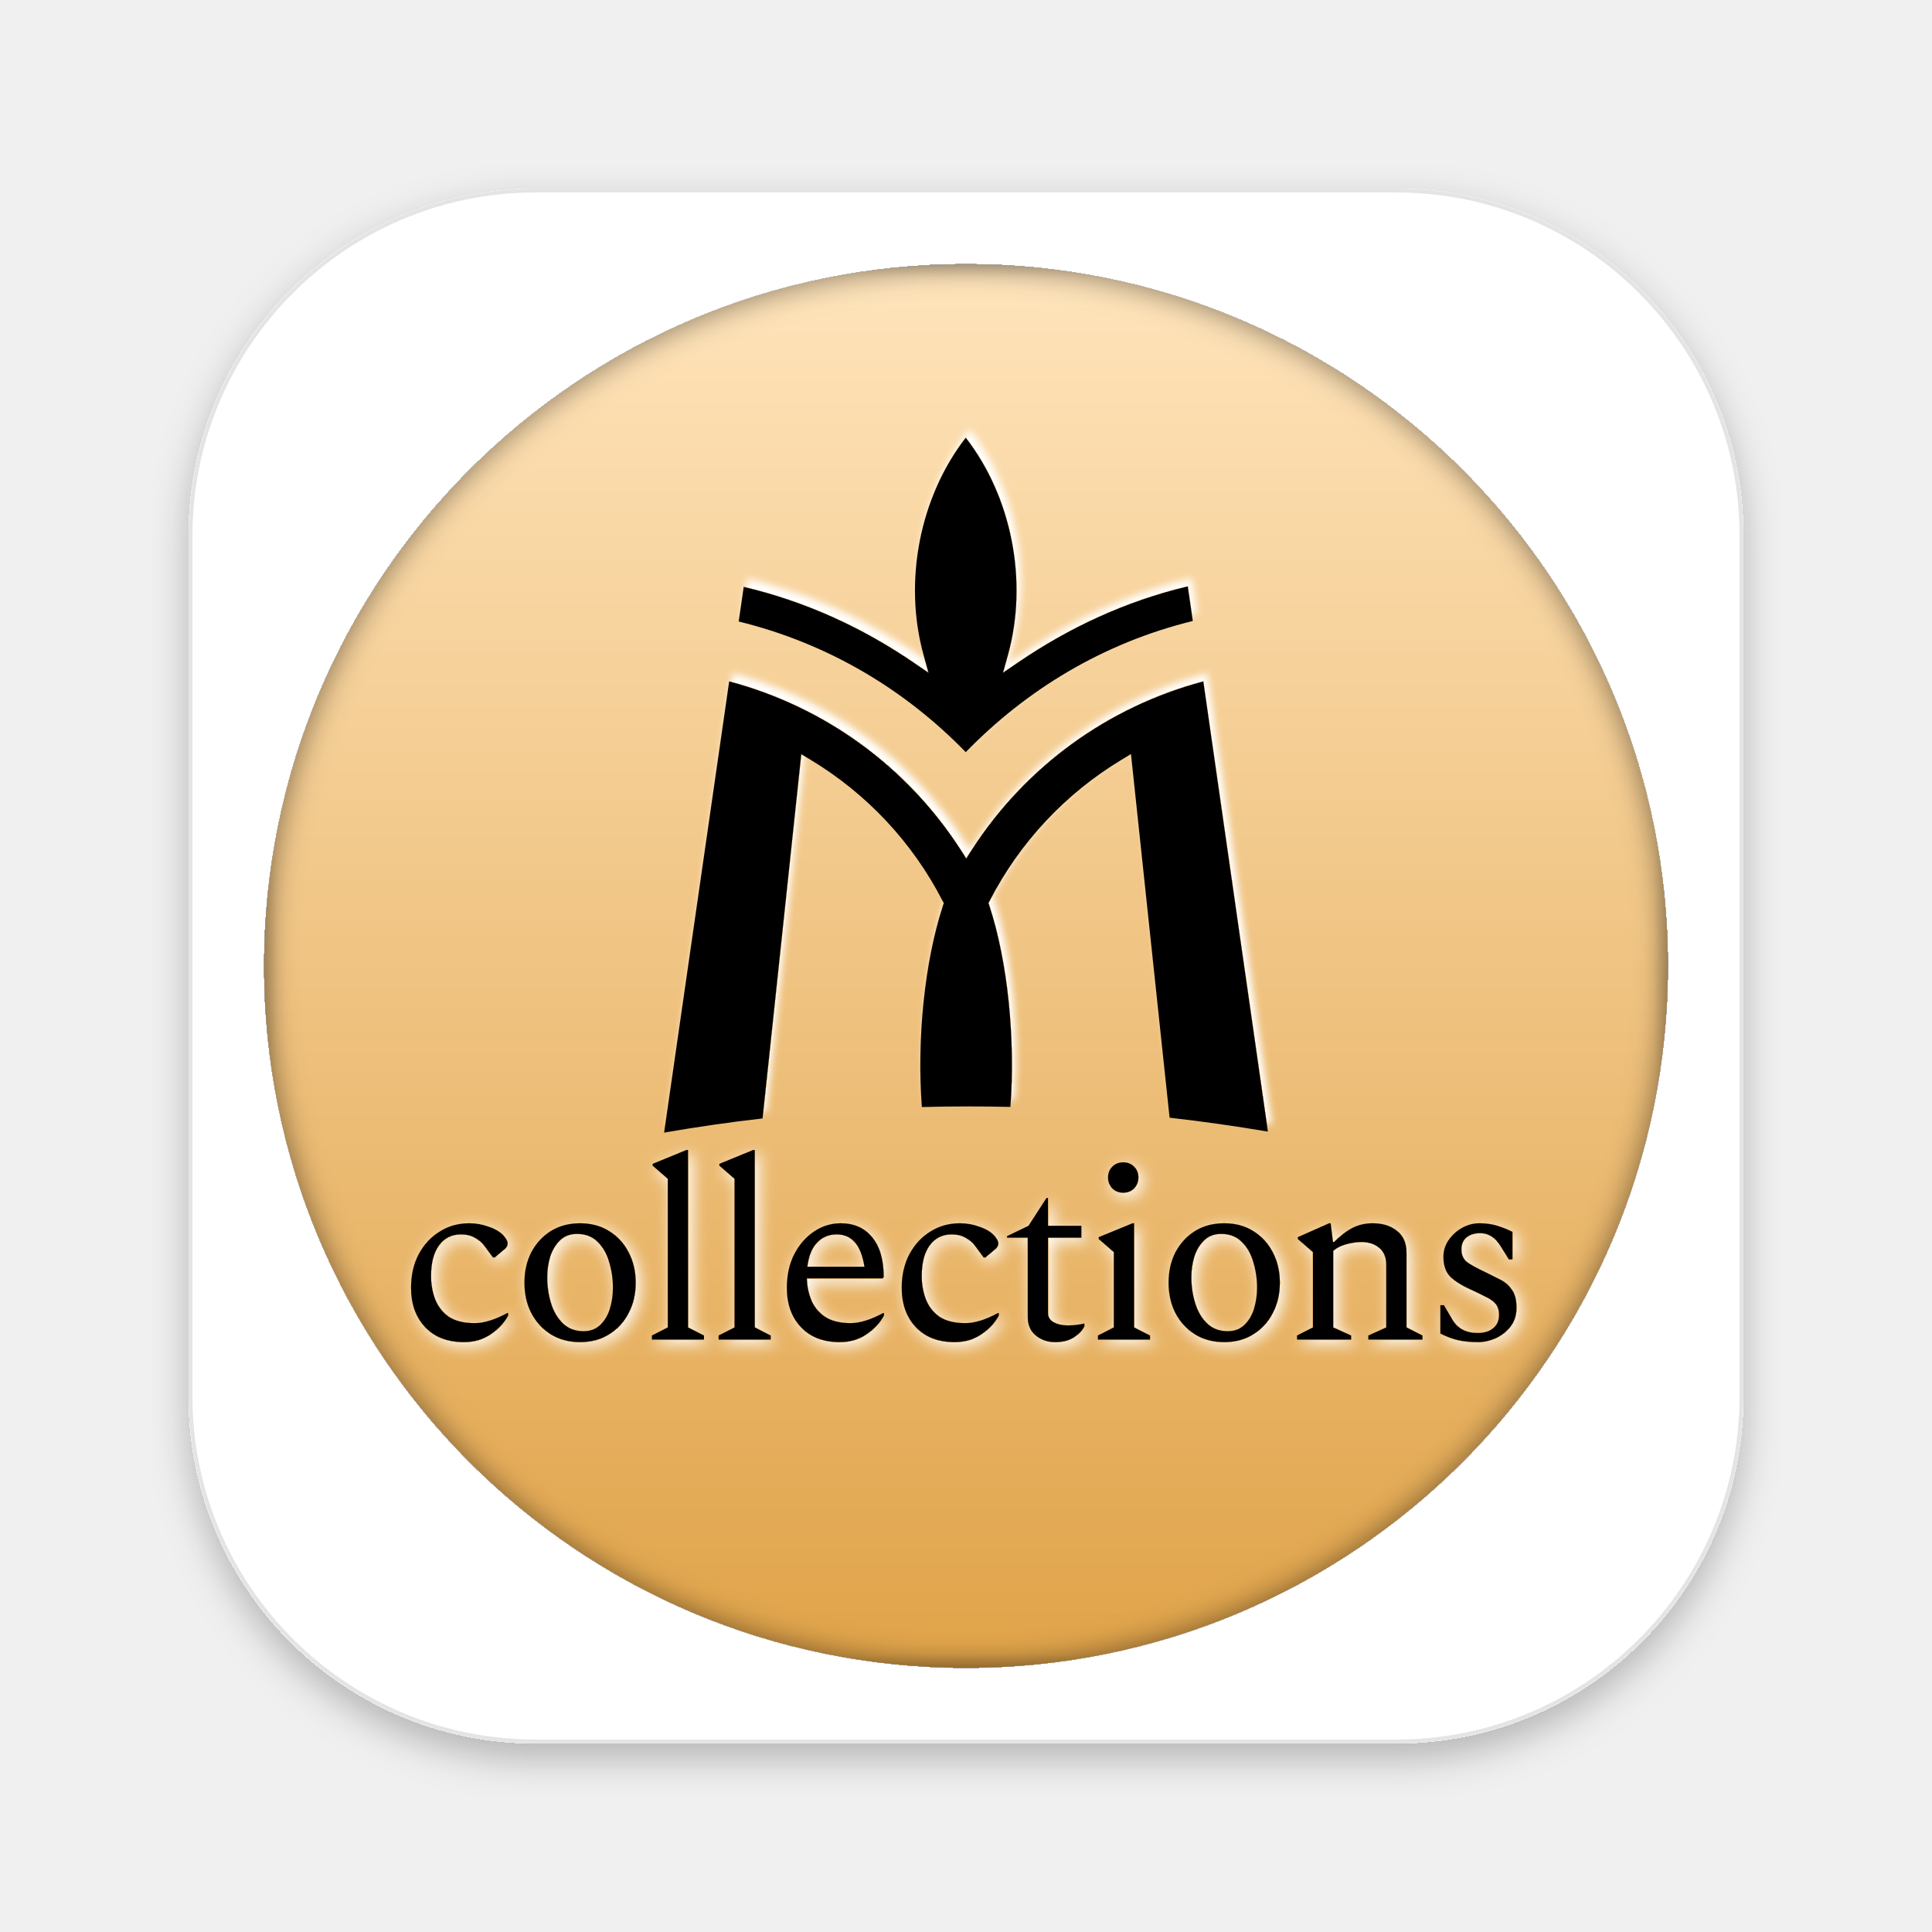
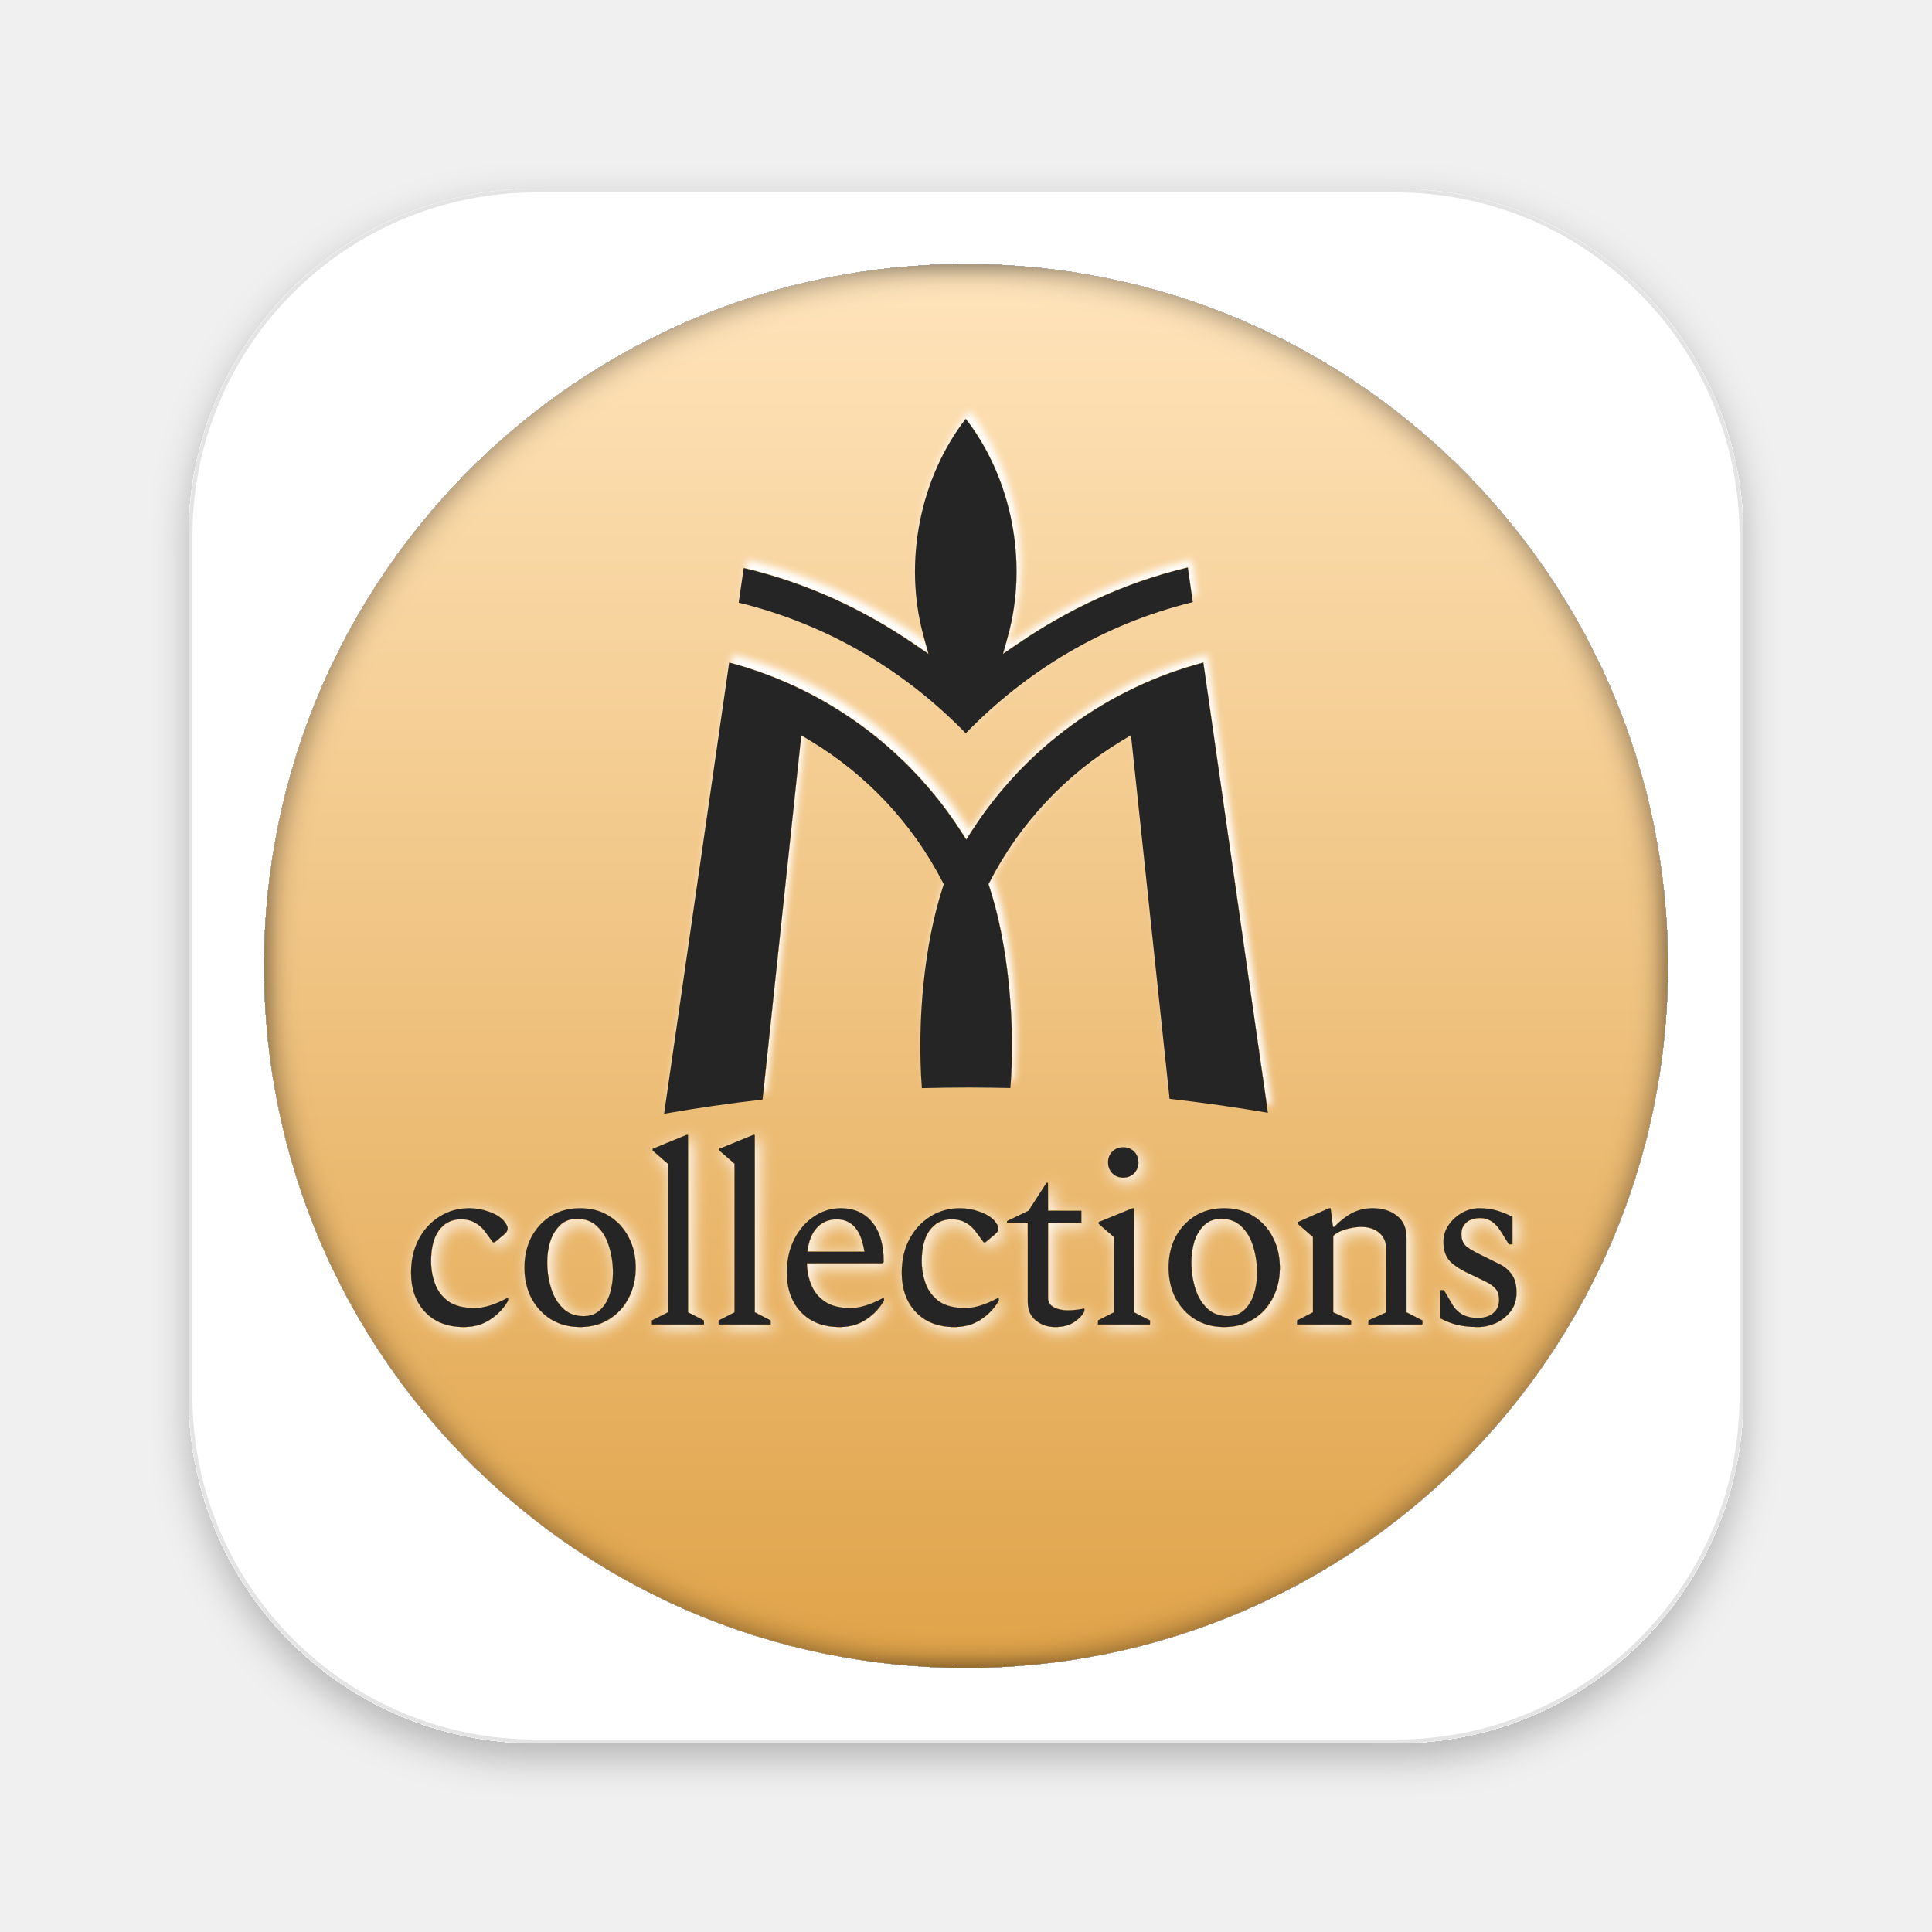
<svg xmlns="http://www.w3.org/2000/svg" width="512" height="512" viewBox="0 0 512 512" fill="none">
  <g filter="url(#filter0_d_28524_6)">
    <rect x="50" y="50" width="412" height="412" rx="92" fill="white" />
    <rect x="50.5" y="50.5" width="411" height="411" rx="91.5" stroke="#E4E4E4" />
  </g>
  <g filter="url(#filter1_i_28524_6)">
    <circle cx="256" cy="256" r="186" fill="url(#paint0_linear_28524_6)" />
  </g>
  <g filter="url(#filter2_d_28524_6)">
-     <path d="M122.937 355.67C118.604 355.67 115.187 354.352 112.686 351.717C110.184 349.082 108.934 345.598 108.934 341.265C108.934 337.915 109.604 334.967 110.944 332.421C112.328 329.83 114.182 327.82 116.505 326.391C118.827 324.917 121.44 324.18 124.344 324.18C126.13 324.18 127.872 324.493 129.57 325.118C131.267 325.699 132.562 326.48 133.456 327.463C134.17 328.312 134.528 328.982 134.528 329.473C134.528 330.098 134.237 330.634 133.657 331.081L131.111 333.225H130.642L128.364 330.143C127.694 329.25 126.845 328.535 125.818 327.999C124.835 327.418 123.607 327.128 122.133 327.128C119.676 327.128 117.733 328.111 116.304 330.076C114.919 331.997 114.227 334.699 114.227 338.183C114.227 340.327 114.584 342.359 115.299 344.28C116.013 346.156 117.197 347.697 118.85 348.903C120.547 350.064 122.87 350.645 125.818 350.645C128.274 350.645 131.155 349.752 134.461 347.965H134.662V348.635C133.634 350.556 132.093 352.208 130.039 353.593C128.029 354.978 125.661 355.67 122.937 355.67ZM153.724 355.67C150.776 355.67 148.186 354.978 145.952 353.593C143.764 352.208 142.044 350.332 140.793 347.965C139.587 345.598 138.984 342.918 138.984 339.925C138.984 336.932 139.587 334.252 140.793 331.885C142.044 329.518 143.764 327.642 145.952 326.257C148.186 324.872 150.776 324.18 153.724 324.18C156.672 324.18 159.241 324.872 161.429 326.257C163.663 327.642 165.382 329.518 166.588 331.885C167.839 334.252 168.464 336.932 168.464 339.925C168.464 342.918 167.839 345.598 166.588 347.965C165.382 350.332 163.663 352.208 161.429 353.593C159.241 354.978 156.672 355.67 153.724 355.67ZM154.662 352.789C156.449 352.789 157.923 352.231 159.084 351.114C160.246 349.997 161.094 348.568 161.63 346.826C162.166 345.039 162.434 343.186 162.434 341.265C162.434 338.898 162.099 336.62 161.429 334.431C160.804 332.242 159.777 330.456 158.347 329.071C156.963 327.686 155.154 326.994 152.92 326.994C151.089 326.994 149.593 327.552 148.431 328.669C147.27 329.786 146.399 331.215 145.818 332.957C145.282 334.699 145.014 336.553 145.014 338.518C145.014 340.885 145.349 343.163 146.019 345.352C146.689 347.541 147.739 349.327 149.168 350.712C150.598 352.097 152.429 352.789 154.662 352.789ZM172.755 355V353.928L176.976 351.784V312.388L172.956 308.904V308.435L181.934 304.75H182.336V351.784L186.557 353.928V355H172.755ZM190.439 355V353.928L194.66 351.784V312.388L190.64 308.904V308.435L199.618 304.75H200.02V351.784L204.241 353.928V355H190.439ZM222.529 355.67C218.196 355.67 214.779 354.352 212.278 351.717C209.776 349.082 208.526 345.598 208.526 341.265C208.526 337.915 209.173 334.967 210.469 332.421C211.809 329.83 213.551 327.82 215.695 326.391C217.883 324.917 220.251 324.18 222.797 324.18C226.325 324.18 229.095 325.408 231.105 327.865C233.159 330.322 234.187 333.85 234.187 338.451L233.852 338.786H213.819C213.863 340.841 214.265 342.784 215.025 344.615C215.784 346.402 216.99 347.853 218.643 348.97C220.34 350.087 222.596 350.645 225.41 350.645C227.866 350.645 230.747 349.752 234.053 347.965H234.254V348.635C233.226 350.556 231.685 352.208 229.631 353.593C227.621 354.978 225.253 355.67 222.529 355.67ZM221.725 327.128C219.581 327.128 217.816 327.887 216.432 329.406C215.092 330.88 214.265 332.979 213.953 335.704H229.095C228.603 332.667 227.732 330.478 226.482 329.138C225.276 327.798 223.69 327.128 221.725 327.128ZM252.972 355.67C248.639 355.67 245.222 354.352 242.721 351.717C240.219 349.082 238.969 345.598 238.969 341.265C238.969 337.915 239.639 334.967 240.979 332.421C242.363 329.83 244.217 327.82 246.54 326.391C248.862 324.917 251.475 324.18 254.379 324.18C256.165 324.18 257.907 324.493 259.605 325.118C261.302 325.699 262.597 326.48 263.491 327.463C264.205 328.312 264.563 328.982 264.563 329.473C264.563 330.098 264.272 330.634 263.692 331.081L261.146 333.225H260.677L258.399 330.143C257.729 329.25 256.88 328.535 255.853 327.999C254.87 327.418 253.642 327.128 252.168 327.128C249.711 327.128 247.768 328.111 246.339 330.076C244.954 331.997 244.262 334.699 244.262 338.183C244.262 340.327 244.619 342.359 245.334 344.28C246.048 346.156 247.232 347.697 248.885 348.903C250.582 350.064 252.905 350.645 255.853 350.645C258.309 350.645 261.19 349.752 264.496 347.965H264.697V348.635C263.669 350.556 262.128 352.208 260.074 353.593C258.064 354.978 255.696 355.67 252.972 355.67ZM279.605 355.67C277.64 355.67 275.943 355.089 274.513 353.928C273.084 352.767 272.369 351.136 272.369 349.037V327.999H266.875V327.597L272.57 324.85L277.327 317.48H277.729V324.85H286.573V327.999H277.729V347.898C277.729 349.059 278.243 349.908 279.27 350.444C280.298 350.98 281.504 351.248 282.888 351.248C283.737 351.248 284.519 351.203 285.233 351.114C285.993 351.025 286.64 350.913 287.176 350.779H287.377V351.449C286.931 352.476 286.037 353.437 284.697 354.33C283.402 355.223 281.705 355.67 279.605 355.67ZM297.663 316.073C296.501 316.073 295.541 315.693 294.782 314.934C294.022 314.13 293.643 313.17 293.643 312.053C293.643 310.892 294.022 309.931 294.782 309.172C295.541 308.413 296.501 308.033 297.663 308.033C298.824 308.033 299.784 308.413 300.544 309.172C301.303 309.931 301.683 310.892 301.683 312.053C301.683 313.17 301.303 314.13 300.544 314.934C299.784 315.693 298.824 316.073 297.663 316.073ZM290.963 355V353.928L295.184 351.784V331.818L291.164 328.334V327.865L300.142 324.18H300.544V351.784L304.765 353.928V355H290.963ZM324.428 355.67C321.48 355.67 318.889 354.978 316.656 353.593C314.467 352.208 312.747 350.332 311.497 347.965C310.291 345.598 309.688 342.918 309.688 339.925C309.688 336.932 310.291 334.252 311.497 331.885C312.747 329.518 314.467 327.642 316.656 326.257C318.889 324.872 321.48 324.18 324.428 324.18C327.376 324.18 329.944 324.872 332.133 326.257C334.366 327.642 336.086 329.518 337.292 331.885C338.542 334.252 339.168 336.932 339.168 339.925C339.168 342.918 338.542 345.598 337.292 347.965C336.086 350.332 334.366 352.208 332.133 353.593C329.944 354.978 327.376 355.67 324.428 355.67ZM325.366 352.789C327.152 352.789 328.626 352.231 329.788 351.114C330.949 349.997 331.798 348.568 332.334 346.826C332.87 345.039 333.138 343.186 333.138 341.265C333.138 338.898 332.803 336.62 332.133 334.431C331.507 332.242 330.48 330.456 329.051 329.071C327.666 327.686 325.857 326.994 323.624 326.994C321.792 326.994 320.296 327.552 319.135 328.669C317.973 329.786 317.102 331.215 316.522 332.957C315.986 334.699 315.718 336.553 315.718 338.518C315.718 340.885 316.053 343.163 316.723 345.352C317.393 347.541 318.442 349.327 319.872 350.712C321.301 352.097 323.132 352.789 325.366 352.789ZM343.726 355V353.928L347.947 351.784V331.818L343.927 328.334V327.865L352.235 324.18H352.637L353.24 329.138H353.575C355.273 327.441 356.903 326.19 358.466 325.386C360.074 324.582 361.839 324.18 363.759 324.18C366.395 324.18 368.539 324.85 370.191 326.19C371.889 327.485 372.737 329.428 372.737 332.019V351.784L376.958 353.928V355H362.62V353.928L367.377 351.784V335.168C367.377 333.203 366.752 331.706 365.501 330.679C364.295 329.652 362.71 329.138 360.744 329.138C359.538 329.138 358.198 329.339 356.724 329.741C355.295 330.143 354.156 330.724 353.307 331.483V351.784L358.064 353.928V355H343.726ZM391.767 355.67C389.668 355.67 387.859 355.491 386.34 355.134C384.822 354.777 383.281 354.196 381.717 353.392V345.888H382.655L384.799 349.573C386.184 352.03 388.44 353.258 391.566 353.258C393.353 353.258 394.738 352.834 395.72 351.985C396.748 351.136 397.261 349.975 397.261 348.501C397.261 347.206 396.949 346.201 396.323 345.486C395.698 344.771 394.805 344.146 393.643 343.61C392.527 343.029 391.187 342.382 389.623 341.667C387.345 340.64 385.581 339.523 384.33 338.317C383.124 337.066 382.521 335.324 382.521 333.091C382.521 331.438 382.99 329.942 383.928 328.602C384.866 327.262 386.05 326.19 387.479 325.386C388.953 324.582 390.472 324.18 392.035 324.18C393.688 324.18 395.207 324.381 396.591 324.783C397.976 325.185 399.383 325.743 400.812 326.458V333.761H399.874L397.663 330.21C396.904 329.004 396.078 328.133 395.184 327.597C394.291 327.061 393.331 326.793 392.303 326.793C390.785 326.793 389.556 327.173 388.618 327.932C387.725 328.691 387.278 329.741 387.278 331.081C387.278 332.6 387.814 333.761 388.886 334.565C390.003 335.324 391.611 336.195 393.71 337.178C394.961 337.803 396.212 338.429 397.462 339.054C398.758 339.679 399.807 340.573 400.611 341.734C401.46 342.851 401.884 344.459 401.884 346.558C401.884 348.523 401.348 350.198 400.276 351.583C399.204 352.923 397.887 353.95 396.323 354.665C394.76 355.335 393.241 355.67 391.767 355.67Z" fill="black" />
+     <path d="M122.937 351.67C118.604 351.67 115.187 350.352 112.686 347.717C110.184 345.082 108.934 341.598 108.934 337.265C108.934 333.915 109.604 330.967 110.944 328.421C112.328 325.83 114.182 323.82 116.505 322.391C118.827 320.917 121.44 320.18 124.344 320.18C126.13 320.18 127.872 320.493 129.57 321.118C131.267 321.699 132.562 322.48 133.456 323.463C134.17 324.312 134.528 324.982 134.528 325.473C134.528 326.098 134.237 326.634 133.657 327.081L131.111 329.225H130.642L128.364 326.143C127.694 325.25 126.845 324.535 125.818 323.999C124.835 323.418 123.607 323.128 122.133 323.128C119.676 323.128 117.733 324.111 116.304 326.076C114.919 327.997 114.227 330.699 114.227 334.183C114.227 336.327 114.584 338.359 115.299 340.28C116.013 342.156 117.197 343.697 118.85 344.903C120.547 346.064 122.87 346.645 125.818 346.645C128.274 346.645 131.155 345.752 134.461 343.965H134.662V344.635C133.634 346.556 132.093 348.208 130.039 349.593C128.029 350.978 125.661 351.67 122.937 351.67ZM153.724 351.67C150.776 351.67 148.186 350.978 145.952 349.593C143.764 348.208 142.044 346.332 140.793 343.965C139.587 341.598 138.984 338.918 138.984 335.925C138.984 332.932 139.587 330.252 140.793 327.885C142.044 325.518 143.764 323.642 145.952 322.257C148.186 320.872 150.776 320.18 153.724 320.18C156.672 320.18 159.241 320.872 161.429 322.257C163.663 323.642 165.382 325.518 166.588 327.885C167.839 330.252 168.464 332.932 168.464 335.925C168.464 338.918 167.839 341.598 166.588 343.965C165.382 346.332 163.663 348.208 161.429 349.593C159.241 350.978 156.672 351.67 153.724 351.67ZM154.662 348.789C156.449 348.789 157.923 348.231 159.084 347.114C160.246 345.997 161.094 344.568 161.63 342.826C162.166 341.039 162.434 339.186 162.434 337.265C162.434 334.898 162.099 332.62 161.429 330.431C160.804 328.242 159.777 326.456 158.347 325.071C156.963 323.686 155.154 322.994 152.92 322.994C151.089 322.994 149.593 323.552 148.431 324.669C147.27 325.786 146.399 327.215 145.818 328.957C145.282 330.699 145.014 332.553 145.014 334.518C145.014 336.885 145.349 339.163 146.019 341.352C146.689 343.541 147.739 345.327 149.168 346.712C150.598 348.097 152.429 348.789 154.662 348.789ZM172.755 351V349.928L176.976 347.784V308.388L172.956 304.904V304.435L181.934 300.75H182.336V347.784L186.557 349.928V351H172.755ZM190.439 351V349.928L194.66 347.784V308.388L190.64 304.904V304.435L199.618 300.75H200.02V347.784L204.241 349.928V351H190.439ZM222.529 351.67C218.196 351.67 214.779 350.352 212.278 347.717C209.776 345.082 208.526 341.598 208.526 337.265C208.526 333.915 209.173 330.967 210.469 328.421C211.809 325.83 213.551 323.82 215.695 322.391C217.883 320.917 220.251 320.18 222.797 320.18C226.325 320.18 229.095 321.408 231.105 323.865C233.159 326.322 234.187 329.85 234.187 334.451L233.852 334.786H213.819C213.863 336.841 214.265 338.784 215.025 340.615C215.784 342.402 216.99 343.853 218.643 344.97C220.34 346.087 222.596 346.645 225.41 346.645C227.866 346.645 230.747 345.752 234.053 343.965H234.254V344.635C233.226 346.556 231.685 348.208 229.631 349.593C227.621 350.978 225.253 351.67 222.529 351.67ZM221.725 323.128C219.581 323.128 217.816 323.887 216.432 325.406C215.092 326.88 214.265 328.979 213.953 331.704H229.095C228.603 328.667 227.732 326.478 226.482 325.138C225.276 323.798 223.69 323.128 221.725 323.128ZM252.972 351.67C248.639 351.67 245.222 350.352 242.721 347.717C240.219 345.082 238.969 341.598 238.969 337.265C238.969 333.915 239.639 330.967 240.979 328.421C242.363 325.83 244.217 323.82 246.54 322.391C248.862 320.917 251.475 320.18 254.379 320.18C256.165 320.18 257.907 320.493 259.605 321.118C261.302 321.699 262.597 322.48 263.491 323.463C264.205 324.312 264.563 324.982 264.563 325.473C264.563 326.098 264.272 326.634 263.692 327.081L261.146 329.225H260.677L258.399 326.143C257.729 325.25 256.88 324.535 255.853 323.999C254.87 323.418 253.642 323.128 252.168 323.128C249.711 323.128 247.768 324.111 246.339 326.076C244.954 327.997 244.262 330.699 244.262 334.183C244.262 336.327 244.619 338.359 245.334 340.28C246.048 342.156 247.232 343.697 248.885 344.903C250.582 346.064 252.905 346.645 255.853 346.645C258.309 346.645 261.19 345.752 264.496 343.965H264.697V344.635C263.669 346.556 262.128 348.208 260.074 349.593C258.064 350.978 255.696 351.67 252.972 351.67ZM279.605 351.67C277.64 351.67 275.943 351.089 274.513 349.928C273.084 348.767 272.369 347.136 272.369 345.037V323.999H266.875V323.597L272.57 320.85L277.327 313.48H277.729V320.85H286.573V323.999H277.729V343.898C277.729 345.059 278.243 345.908 279.27 346.444C280.298 346.98 281.504 347.248 282.888 347.248C283.737 347.248 284.519 347.203 285.233 347.114C285.993 347.025 286.64 346.913 287.176 346.779H287.377V347.449C286.931 348.476 286.037 349.437 284.697 350.33C283.402 351.223 281.705 351.67 279.605 351.67ZM297.663 312.073C296.501 312.073 295.541 311.693 294.782 310.934C294.022 310.13 293.643 309.17 293.643 308.053C293.643 306.892 294.022 305.931 294.782 305.172C295.541 304.413 296.501 304.033 297.663 304.033C298.824 304.033 299.784 304.413 300.544 305.172C301.303 305.931 301.683 306.892 301.683 308.053C301.683 309.17 301.303 310.13 300.544 310.934C299.784 311.693 298.824 312.073 297.663 312.073ZM290.963 351V349.928L295.184 347.784V327.818L291.164 324.334V323.865L300.142 320.18H300.544V347.784L304.765 349.928V351H290.963ZM324.428 351.67C321.48 351.67 318.889 350.978 316.656 349.593C314.467 348.208 312.747 346.332 311.497 343.965C310.291 341.598 309.688 338.918 309.688 335.925C309.688 332.932 310.291 330.252 311.497 327.885C312.747 325.518 314.467 323.642 316.656 322.257C318.889 320.872 321.48 320.18 324.428 320.18C327.376 320.18 329.944 320.872 332.133 322.257C334.366 323.642 336.086 325.518 337.292 327.885C338.542 330.252 339.168 332.932 339.168 335.925C339.168 338.918 338.542 341.598 337.292 343.965C336.086 346.332 334.366 348.208 332.133 349.593C329.944 350.978 327.376 351.67 324.428 351.67ZM325.366 348.789C327.152 348.789 328.626 348.231 329.788 347.114C330.949 345.997 331.798 344.568 332.334 342.826C332.87 341.039 333.138 339.186 333.138 337.265C333.138 334.898 332.803 332.62 332.133 330.431C331.507 328.242 330.48 326.456 329.051 325.071C327.666 323.686 325.857 322.994 323.624 322.994C321.792 322.994 320.296 323.552 319.135 324.669C317.973 325.786 317.102 327.215 316.522 328.957C315.986 330.699 315.718 332.553 315.718 334.518C315.718 336.885 316.053 339.163 316.723 341.352C317.393 343.541 318.442 345.327 319.872 346.712C321.301 348.097 323.132 348.789 325.366 348.789ZM343.726 351V349.928L347.947 347.784V327.818L343.927 324.334V323.865L352.235 320.18H352.637L353.24 325.138H353.575C355.273 323.441 356.903 322.19 358.466 321.386C360.074 320.582 361.839 320.18 363.759 320.18C366.395 320.18 368.539 320.85 370.191 322.19C371.889 323.485 372.737 325.428 372.737 328.019V347.784L376.958 349.928V351H362.62V349.928L367.377 347.784V331.168C367.377 329.203 366.752 327.706 365.501 326.679C364.295 325.652 362.71 325.138 360.744 325.138C359.538 325.138 358.198 325.339 356.724 325.741C355.295 326.143 354.156 326.724 353.307 327.483V347.784L358.064 349.928V351H343.726ZM391.767 351.67C389.668 351.67 387.859 351.491 386.34 351.134C384.822 350.777 383.281 350.196 381.717 349.392V341.888H382.655L384.799 345.573C386.184 348.03 388.44 349.258 391.566 349.258C393.353 349.258 394.738 348.834 395.72 347.985C396.748 347.136 397.261 345.975 397.261 344.501C397.261 343.206 396.949 342.201 396.323 341.486C395.698 340.771 394.805 340.146 393.643 339.61C392.527 339.029 391.187 338.382 389.623 337.667C387.345 336.64 385.581 335.523 384.33 334.317C383.124 333.066 382.521 331.324 382.521 329.091C382.521 327.438 382.99 325.942 383.928 324.602C384.866 323.262 386.05 322.19 387.479 321.386C388.953 320.582 390.472 320.18 392.035 320.18C393.688 320.18 395.207 320.381 396.591 320.783C397.976 321.185 399.383 321.743 400.812 322.458V329.761H399.874L397.663 326.21C396.904 325.004 396.078 324.133 395.184 323.597C394.291 323.061 393.331 322.793 392.303 322.793C390.785 322.793 389.556 323.173 388.618 323.932C387.725 324.691 387.278 325.741 387.278 327.081C387.278 328.6 387.814 329.761 388.886 330.565C390.003 331.324 391.611 332.195 393.71 333.178C394.961 333.803 396.212 334.429 397.462 335.054C398.758 335.679 399.807 336.573 400.611 337.734C401.46 338.851 401.884 340.459 401.884 342.558C401.884 344.523 401.348 346.198 400.276 347.583C399.204 348.923 397.887 349.95 396.323 350.665C394.76 351.335 393.241 351.67 391.767 351.67Z" fill="#252525" />
  </g>
  <g filter="url(#filter3_d_28524_6)">
-     <path d="M256 199.389C239.82 182.744 219.488 170.518 195.767 164.704L197.096 155.535C213.84 159.488 228.757 166.498 241.98 175.502L246.066 178.292L244.737 173.508C239.355 154.007 243.774 131.681 255.933 116C268.093 131.681 272.512 153.973 267.129 173.508L265.801 178.292L269.887 175.502C283.11 166.498 298.026 159.389 314.771 155.402L316.1 164.571C292.379 170.385 272.046 182.744 255.867 199.389" fill="black" />
-     <path d="M202.08 296.399L212.346 199.854L214.804 201.349C229.688 210.319 241.781 223.209 249.754 238.658L250.12 239.322L249.887 240.053C244.937 255.136 242.977 275.668 244.306 293.375C248.458 293.276 252.578 293.209 256.764 293.209C260.452 293.209 264.106 293.276 267.761 293.342C269.09 275.601 267.13 255.103 262.179 240.02L261.947 239.289L262.312 238.625C270.286 223.176 282.379 210.286 297.262 201.316L299.721 199.821L309.953 296.199C318.724 297.196 327.395 298.425 336 299.887L318.89 180.585C293.575 187.329 271.847 203.11 257.595 225.136L256.066 227.528L254.538 225.136C240.252 203.076 218.558 187.329 193.243 180.585L176 300.153C184.605 298.658 193.309 297.395 202.08 296.399Z" fill="black" />
+     <path d="M256 194.389C239.82 177.744 219.488 165.518 195.767 159.704L197.096 150.535C213.84 154.488 228.757 161.498 241.98 170.502L246.066 173.292L244.737 168.508C239.355 149.007 243.774 126.681 255.933 111C268.093 126.681 272.512 148.973 267.129 168.508L265.801 173.292L269.887 170.502C283.11 161.498 298.026 154.389 314.771 150.402L316.1 159.571C292.379 165.385 272.046 177.744 255.867 194.389" fill="#252525" />
+     <path d="M202.08 291.399L212.346 194.854L214.804 196.349C229.688 205.319 241.781 218.209 249.754 233.658L250.12 234.322L249.887 235.053C244.937 250.136 242.977 270.668 244.306 288.375C248.458 288.276 252.578 288.209 256.764 288.209C260.452 288.209 264.106 288.276 267.761 288.342C269.09 270.601 267.13 250.103 262.179 235.02L261.947 234.289L262.312 233.625C270.286 218.176 282.379 205.286 297.262 196.316L299.721 194.821L309.953 291.199C318.724 292.196 327.395 293.425 336 294.887L318.89 175.585C293.575 182.329 271.847 198.11 257.595 220.136L256.066 222.528L254.538 220.136C240.252 198.076 218.558 182.329 193.243 175.585L176 295.153C184.605 293.658 193.309 292.395 202.08 291.399Z" fill="#252525" />
  </g>
  <defs>
    <filter id="filter0_d_28524_6" x="40" y="44" width="432" height="432" filterUnits="userSpaceOnUse" color-interpolation-filters="sRGB">
      <feFlood flood-opacity="0" result="BackgroundImageFix" />
      <feColorMatrix in="SourceAlpha" type="matrix" values="0 0 0 0 0 0 0 0 0 0 0 0 0 0 0 0 0 0 127 0" result="hardAlpha" />
      <feOffset dy="4" />
      <feGaussianBlur stdDeviation="5" />
      <feComposite in2="hardAlpha" operator="out" />
      <feColorMatrix type="matrix" values="0 0 0 0 0 0 0 0 0 0 0 0 0 0 0 0 0 0 0.25 0" />
      <feBlend mode="normal" in2="BackgroundImageFix" result="effect1_dropShadow_28524_6" />
      <feBlend mode="normal" in="SourceGraphic" in2="effect1_dropShadow_28524_6" result="shape" />
    </filter>
    <filter id="filter1_i_28524_6" x="70" y="70" width="372" height="372" filterUnits="userSpaceOnUse" color-interpolation-filters="sRGB">
      <feFlood flood-opacity="0" result="BackgroundImageFix" />
      <feBlend mode="normal" in="SourceGraphic" in2="BackgroundImageFix" result="shape" />
      <feColorMatrix in="SourceAlpha" type="matrix" values="0 0 0 0 0 0 0 0 0 0 0 0 0 0 0 0 0 0 127 0" result="hardAlpha" />
      <feOffset />
      <feGaussianBlur stdDeviation="4" />
      <feComposite in2="hardAlpha" operator="arithmetic" k2="-1" k3="1" />
      <feColorMatrix type="matrix" values="0 0 0 0 0 0 0 0 0 0 0 0 0 0 0 0 0 0 0.5 0" />
      <feBlend mode="normal" in2="shape" result="effect1_innerShadow_28524_6" />
    </filter>
-     <filter id="filter2_d_28524_6" x="105.934" y="301.75" width="300.951" height="58.92" filterUnits="userSpaceOnUse" color-interpolation-filters="sRGB">
+     <filter id="filter2_d_28524_6" x="105.934" y="297.75" width="300.951" height="58.92" filterUnits="userSpaceOnUse" color-interpolation-filters="sRGB">
      <feFlood flood-opacity="0" result="BackgroundImageFix" />
      <feColorMatrix in="SourceAlpha" type="matrix" values="0 0 0 0 0 0 0 0 0 0 0 0 0 0 0 0 0 0 127 0" result="hardAlpha" />
      <feOffset dx="1" dy="1" />
      <feGaussianBlur stdDeviation="2" />
      <feComposite in2="hardAlpha" operator="out" />
      <feColorMatrix type="matrix" values="0 0 0 0 1 0 0 0 0 1 0 0 0 0 1 0 0 0 1 0" />
      <feBlend mode="normal" in2="BackgroundImageFix" result="effect1_dropShadow_28524_6" />
      <feBlend mode="normal" in="SourceGraphic" in2="effect1_dropShadow_28524_6" result="shape" />
    </filter>
-     <filter id="filter3_d_28524_6" x="175" y="112" width="164" height="188.153" filterUnits="userSpaceOnUse" color-interpolation-filters="sRGB">
+     <filter id="filter3_d_28524_6" x="175" y="107" width="164" height="188.153" filterUnits="userSpaceOnUse" color-interpolation-filters="sRGB">
      <feFlood flood-opacity="0" result="BackgroundImageFix" />
      <feColorMatrix in="SourceAlpha" type="matrix" values="0 0 0 0 0 0 0 0 0 0 0 0 0 0 0 0 0 0 127 0" result="hardAlpha" />
      <feOffset dx="1" dy="-2" />
      <feGaussianBlur stdDeviation="1" />
      <feComposite in2="hardAlpha" operator="out" />
      <feColorMatrix type="matrix" values="0 0 0 0 1 0 0 0 0 1 0 0 0 0 1 0 0 0 1 0" />
      <feBlend mode="normal" in2="BackgroundImageFix" result="effect1_dropShadow_28524_6" />
      <feBlend mode="normal" in="SourceGraphic" in2="effect1_dropShadow_28524_6" result="shape" />
    </filter>
    <linearGradient id="paint0_linear_28524_6" x1="256" y1="70" x2="256" y2="442" gradientUnits="userSpaceOnUse">
      <stop stop-color="#FFE4BB" />
      <stop offset="1" stop-color="#E0A349" />
    </linearGradient>
  </defs>
</svg>
